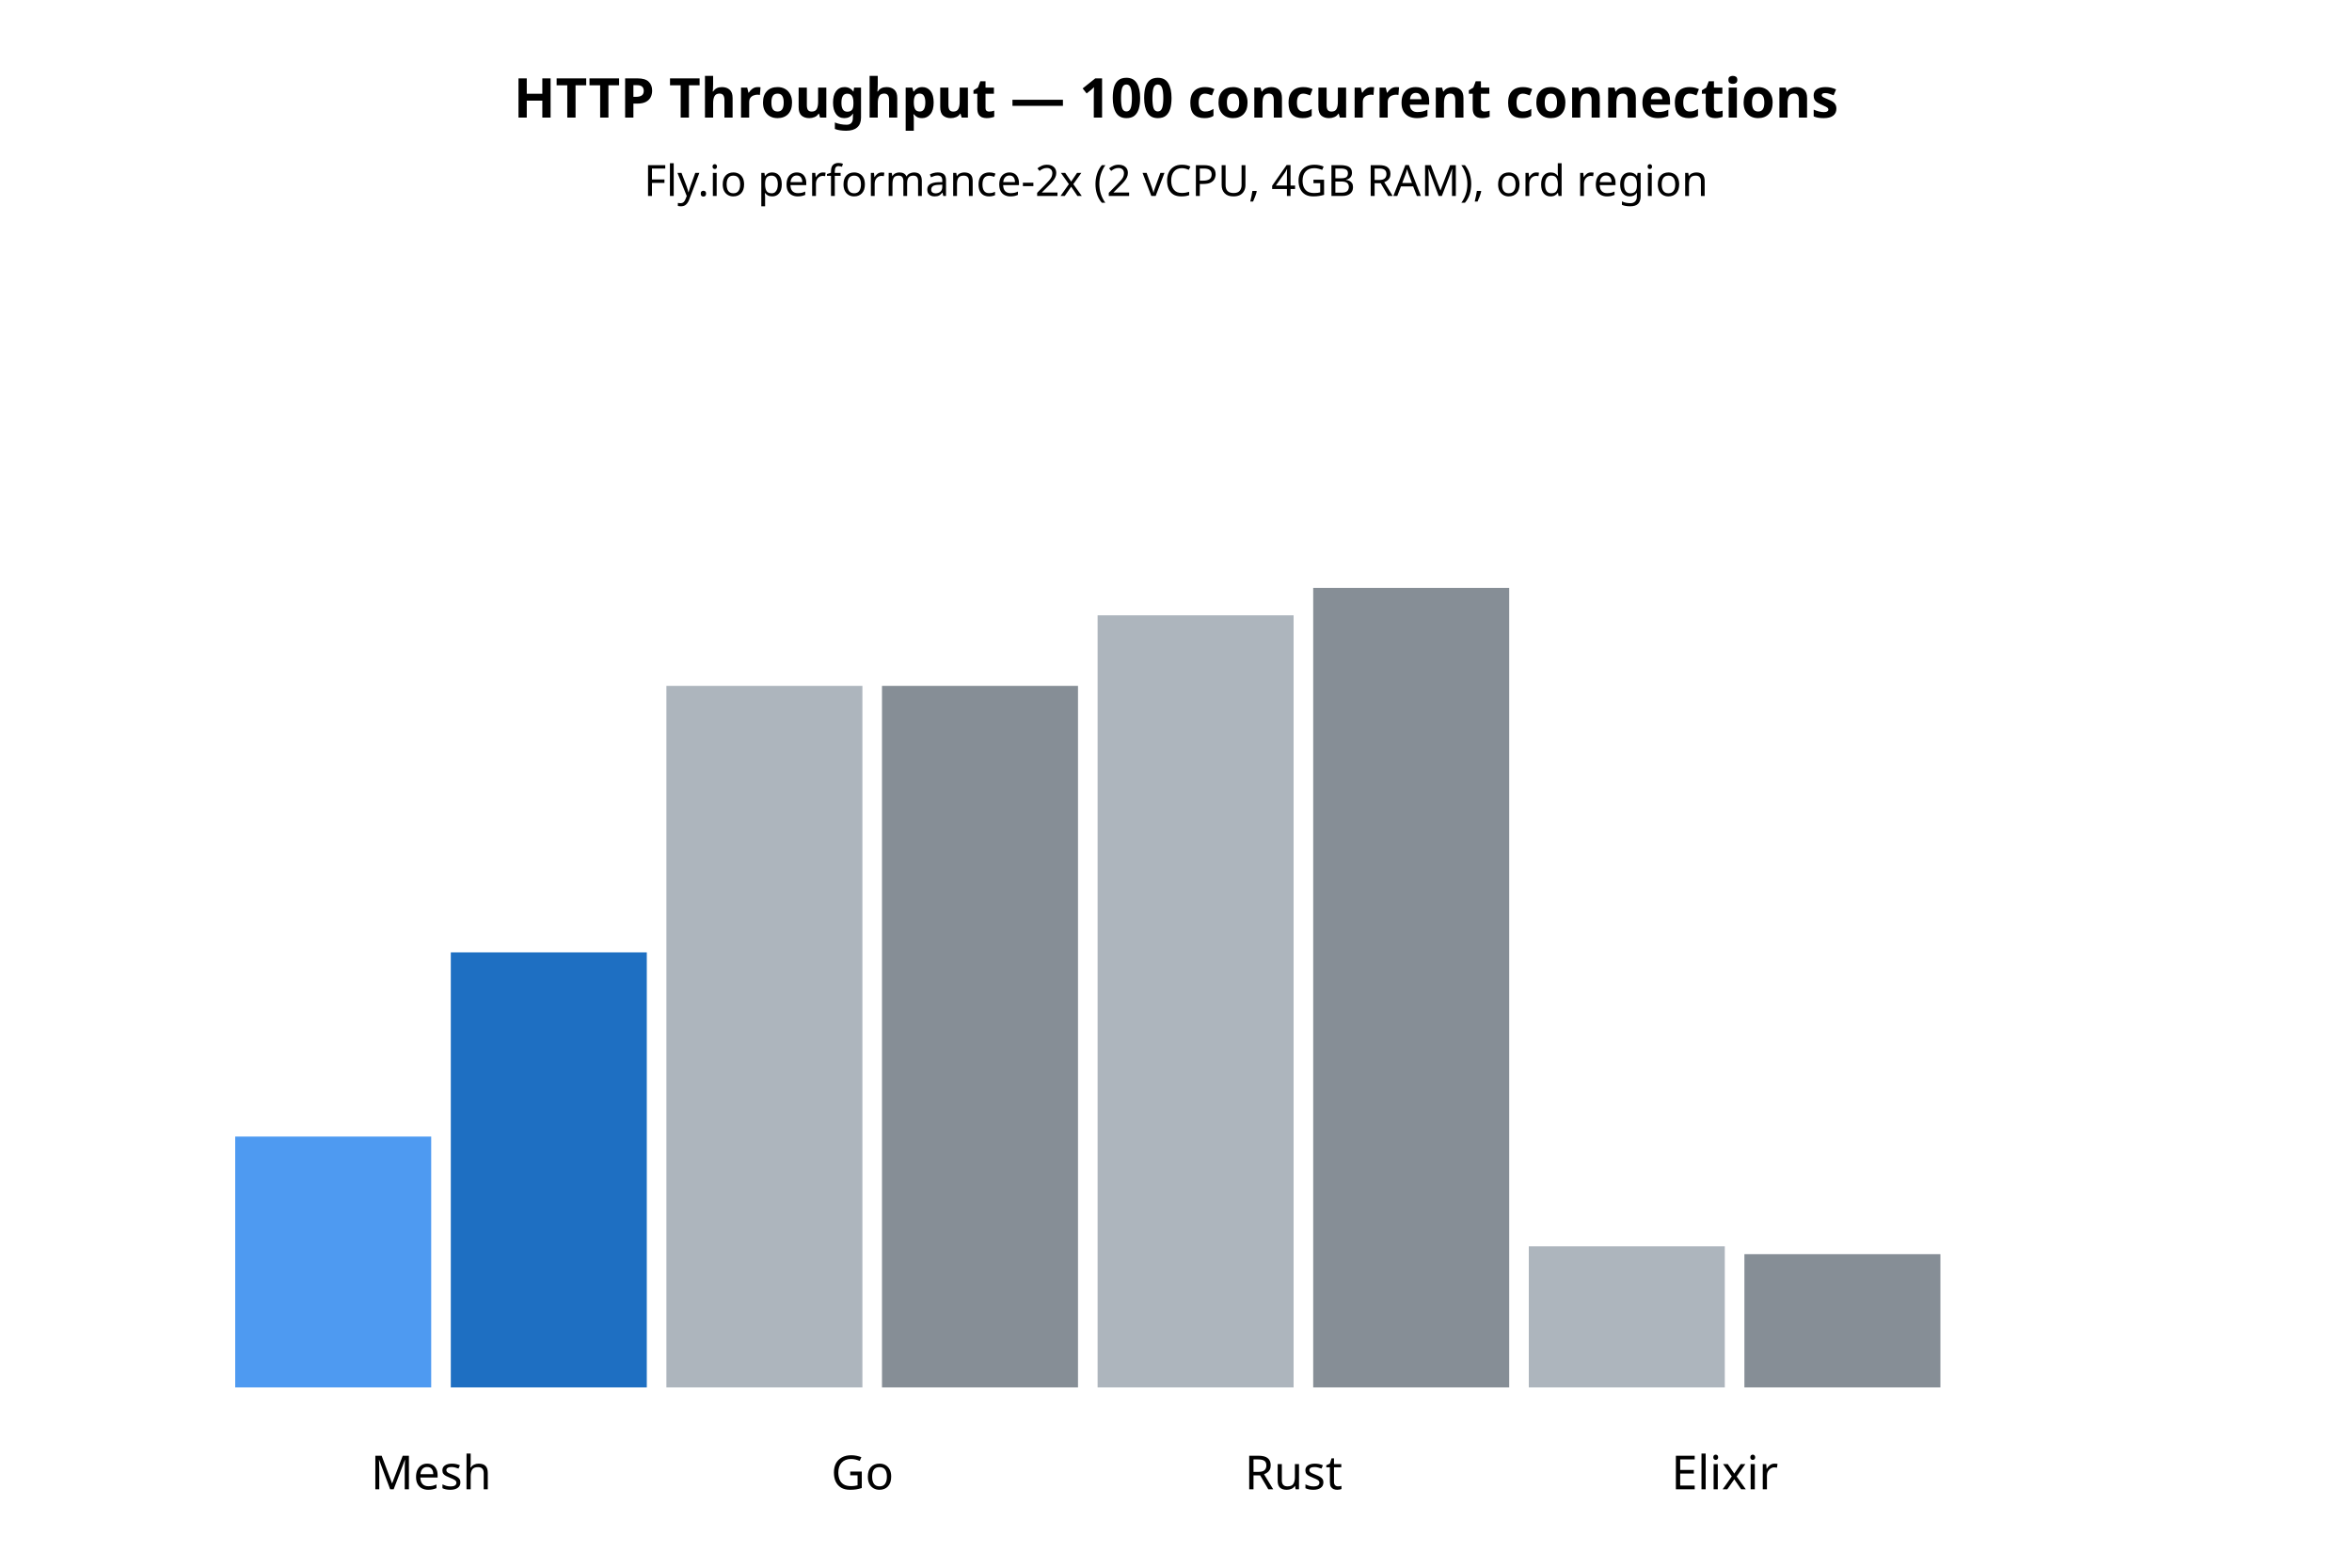
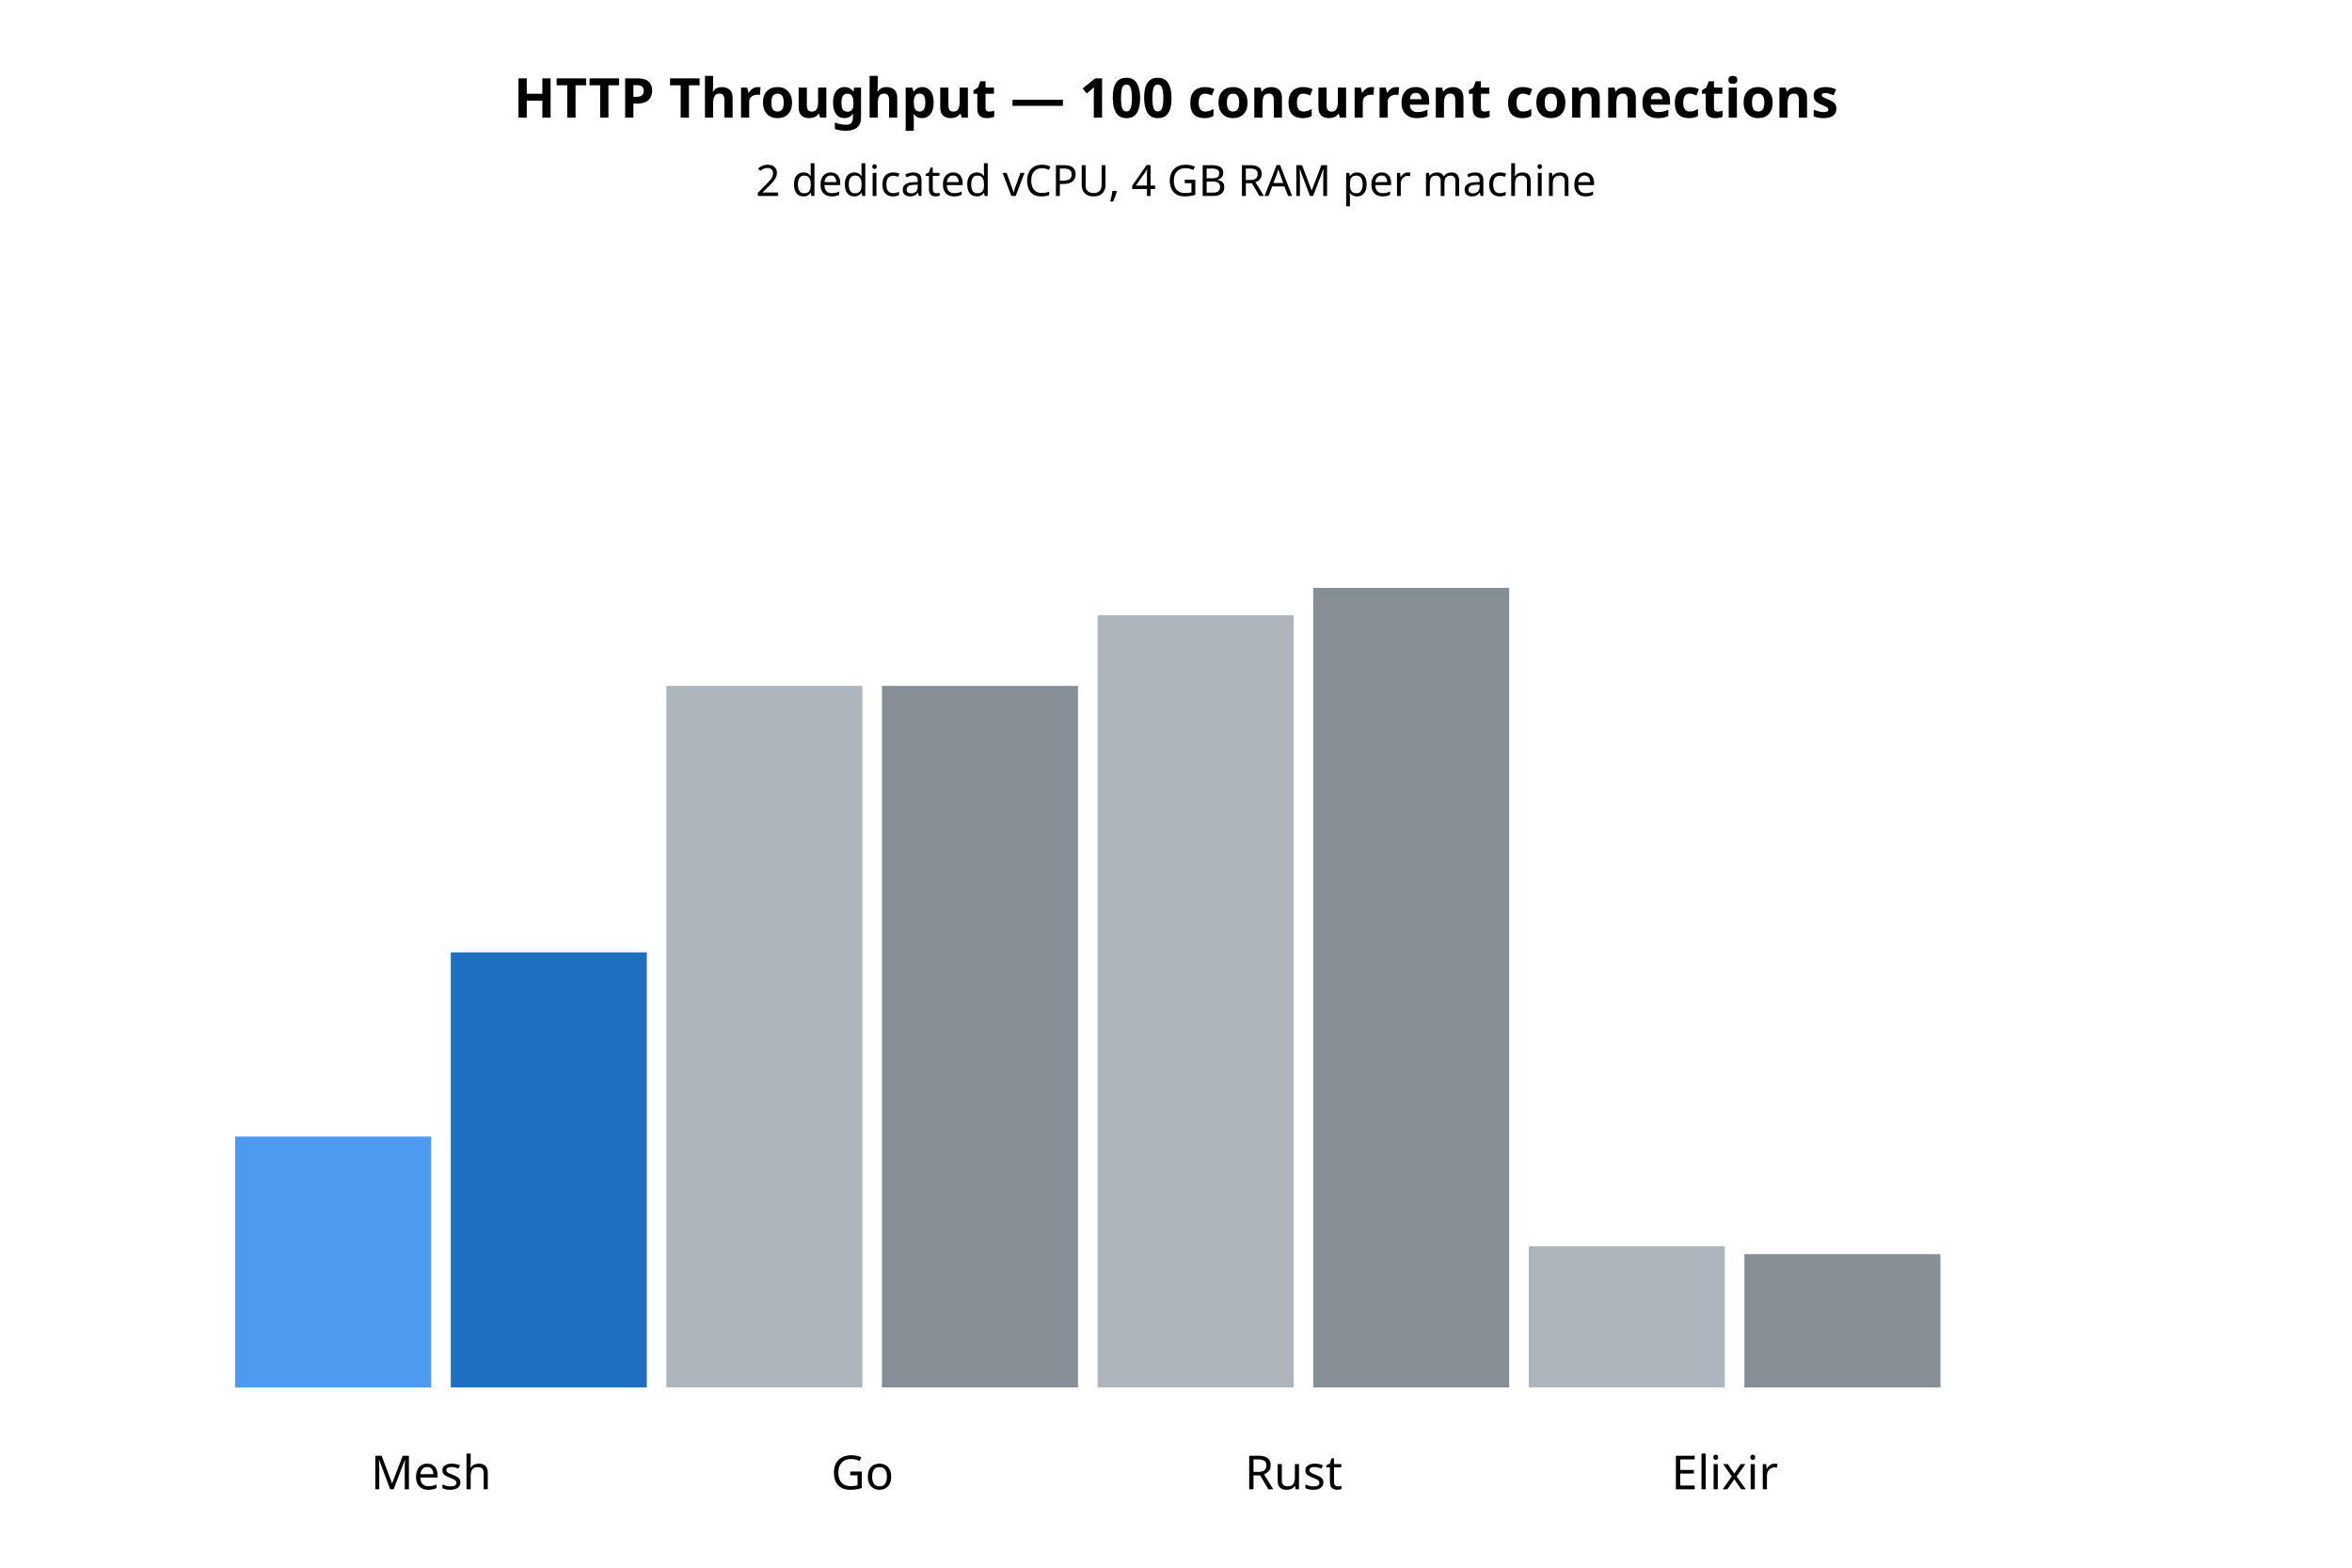
<svg xmlns="http://www.w3.org/2000/svg" width="600" height="400" viewBox="0 0 600 400">
  <text x="300" y="30" text-anchor="middle" font-family="sans-serif" font-size="14" font-weight="bold">HTTP Throughput — 100 concurrent connections</text>
-   <text x="300" y="50" text-anchor="middle" font-family="sans-serif" font-size="11">Fly.io performance-2x (2 vCPU, 4GB RAM), ord region</text>
+   <text x="300" y="50" text-anchor="middle" font-family="sans-serif" font-size="11">2 dedicated vCPU, 4 GB RAM per machine</text>
  <rect x="60" y="290" width="50" height="64" fill="#4e9af1" />
  <rect x="170" y="175" width="50" height="179" fill="#adb5bd" />
  <rect x="280" y="157" width="50" height="197" fill="#adb5bd" />
  <rect x="390" y="318" width="50" height="36" fill="#adb5bd" />
  <rect x="115" y="243" width="50" height="111" fill="#1e6fc2" />
  <rect x="225" y="175" width="50" height="179" fill="#868e96" />
  <rect x="335" y="150" width="50" height="204" fill="#868e96" />
  <rect x="445" y="320" width="50" height="34" fill="#868e96" />
  <text x="110" y="380" text-anchor="middle" font-family="sans-serif" font-size="12">Mesh</text>
  <text x="220" y="380" text-anchor="middle" font-family="sans-serif" font-size="12">Go</text>
  <text x="330" y="380" text-anchor="middle" font-family="sans-serif" font-size="12">Rust</text>
  <text x="440" y="380" text-anchor="middle" font-family="sans-serif" font-size="12">Elixir</text>
</svg>
